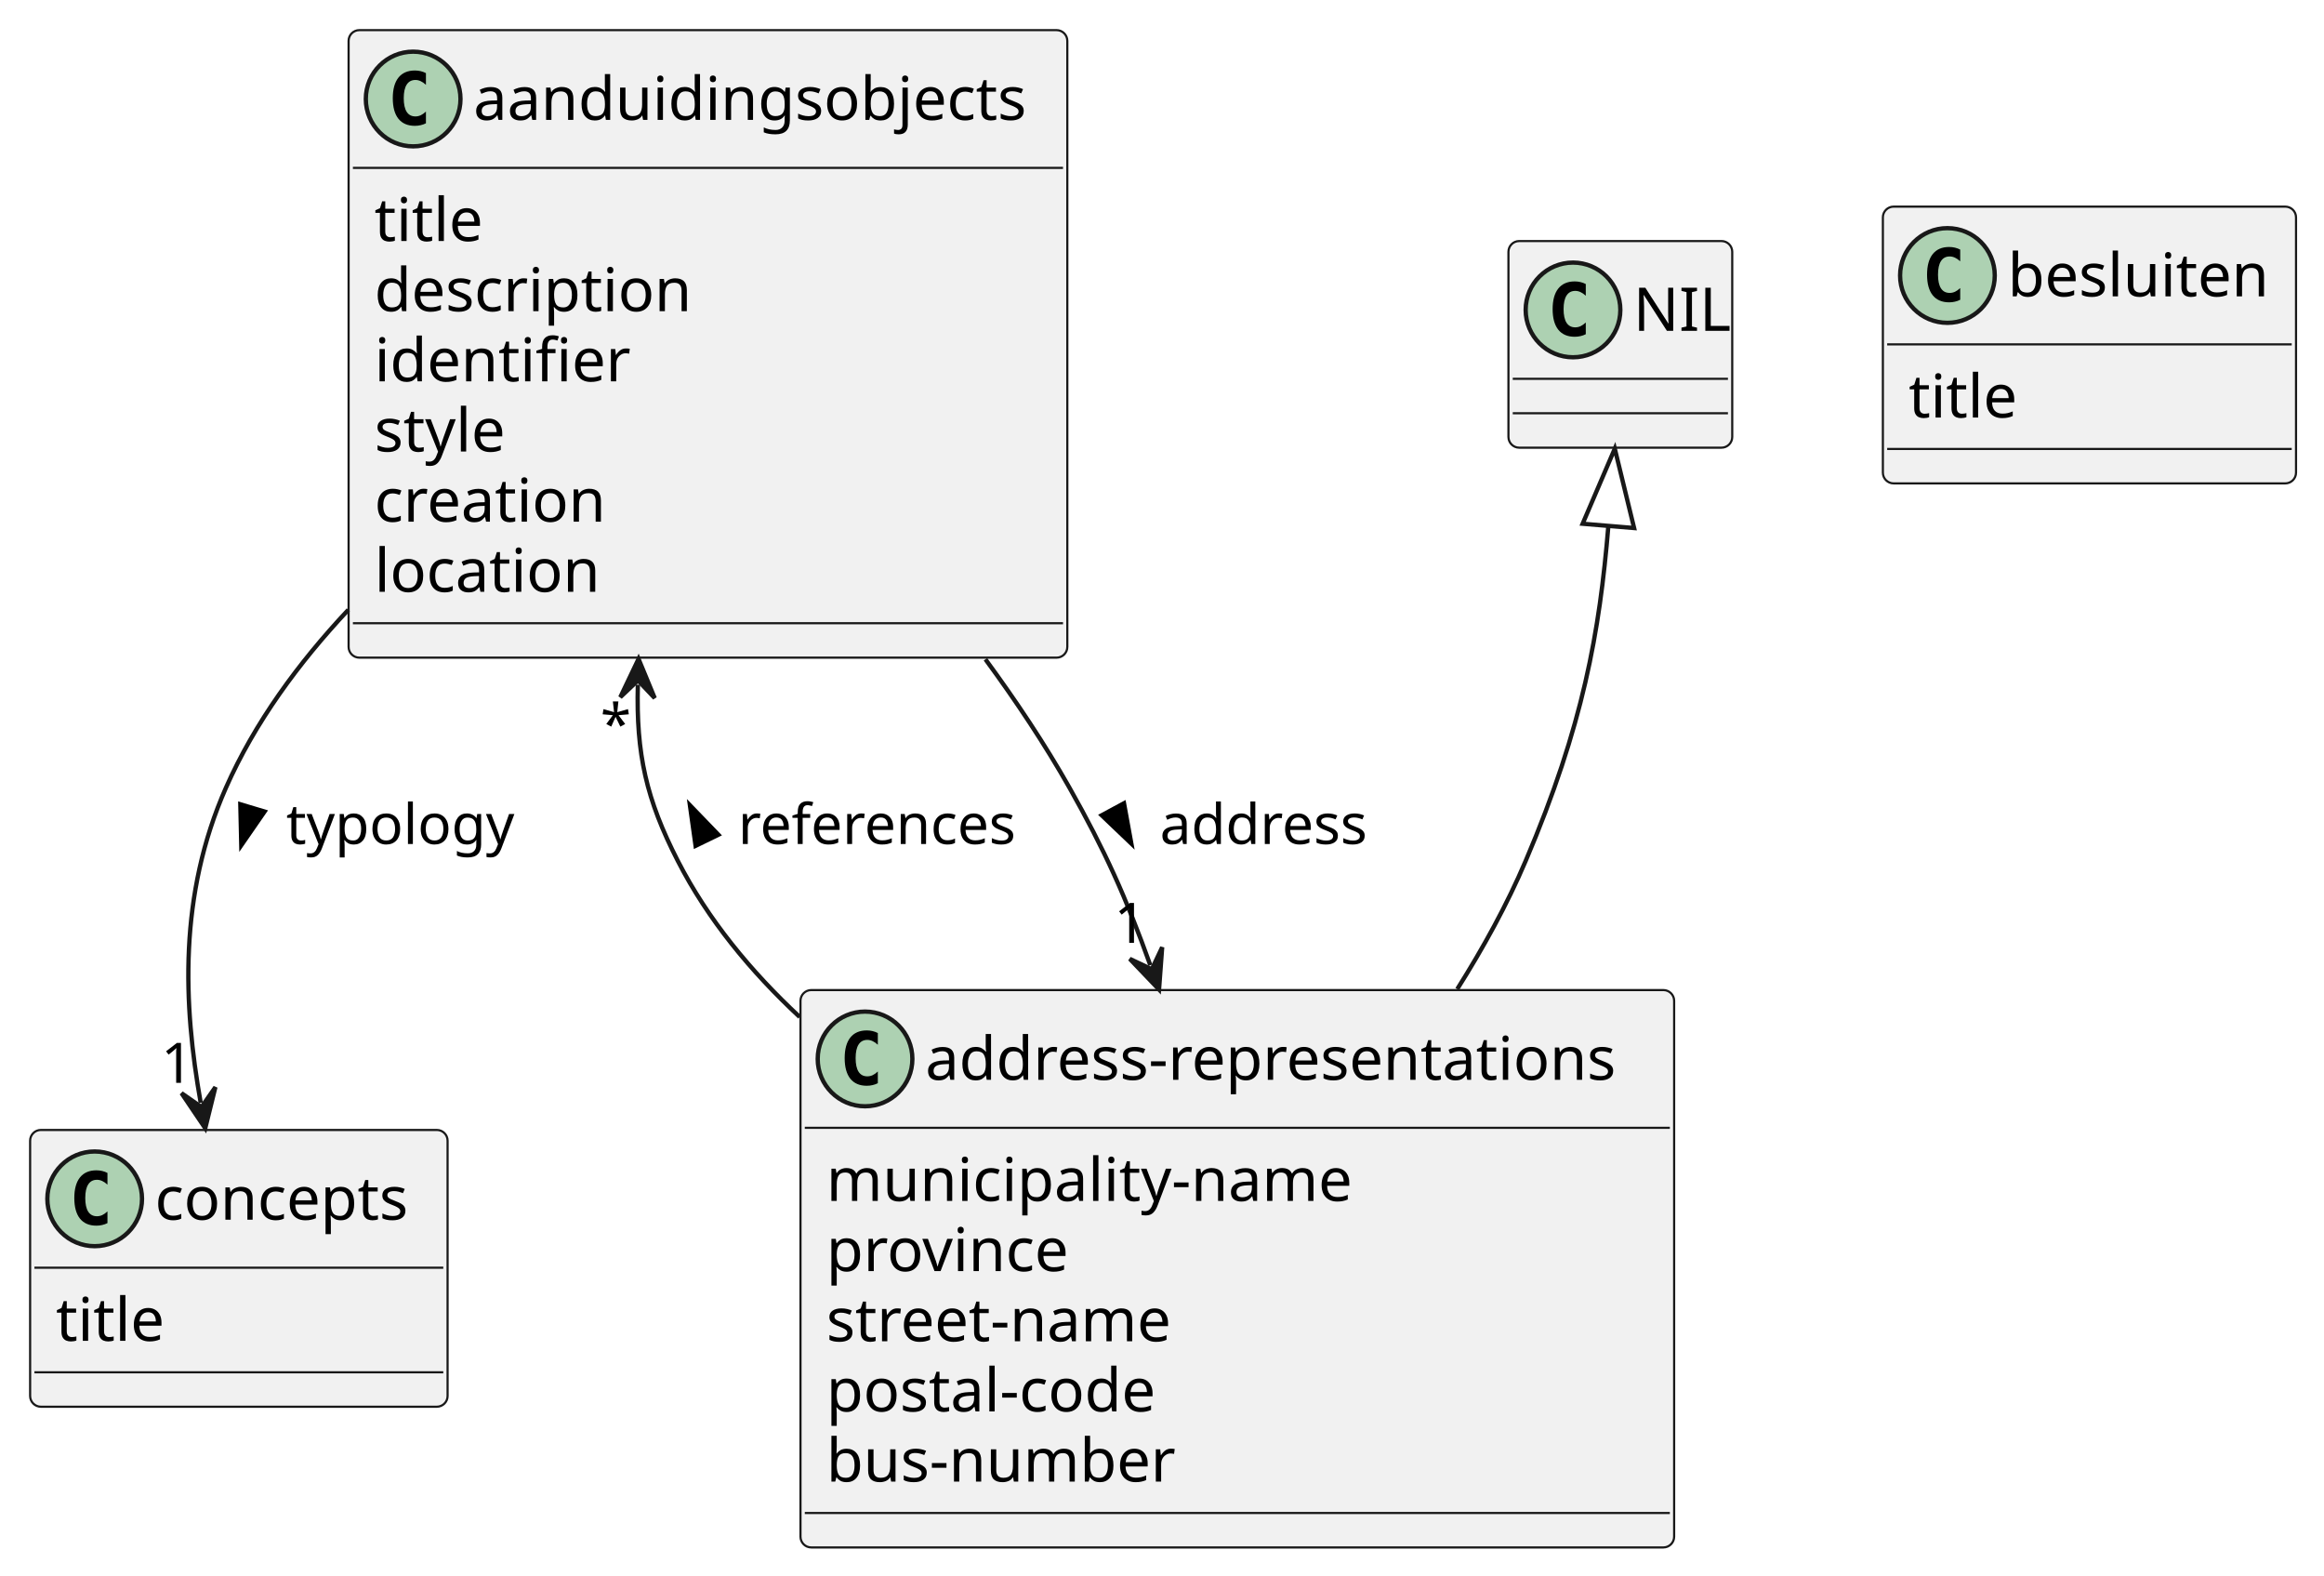
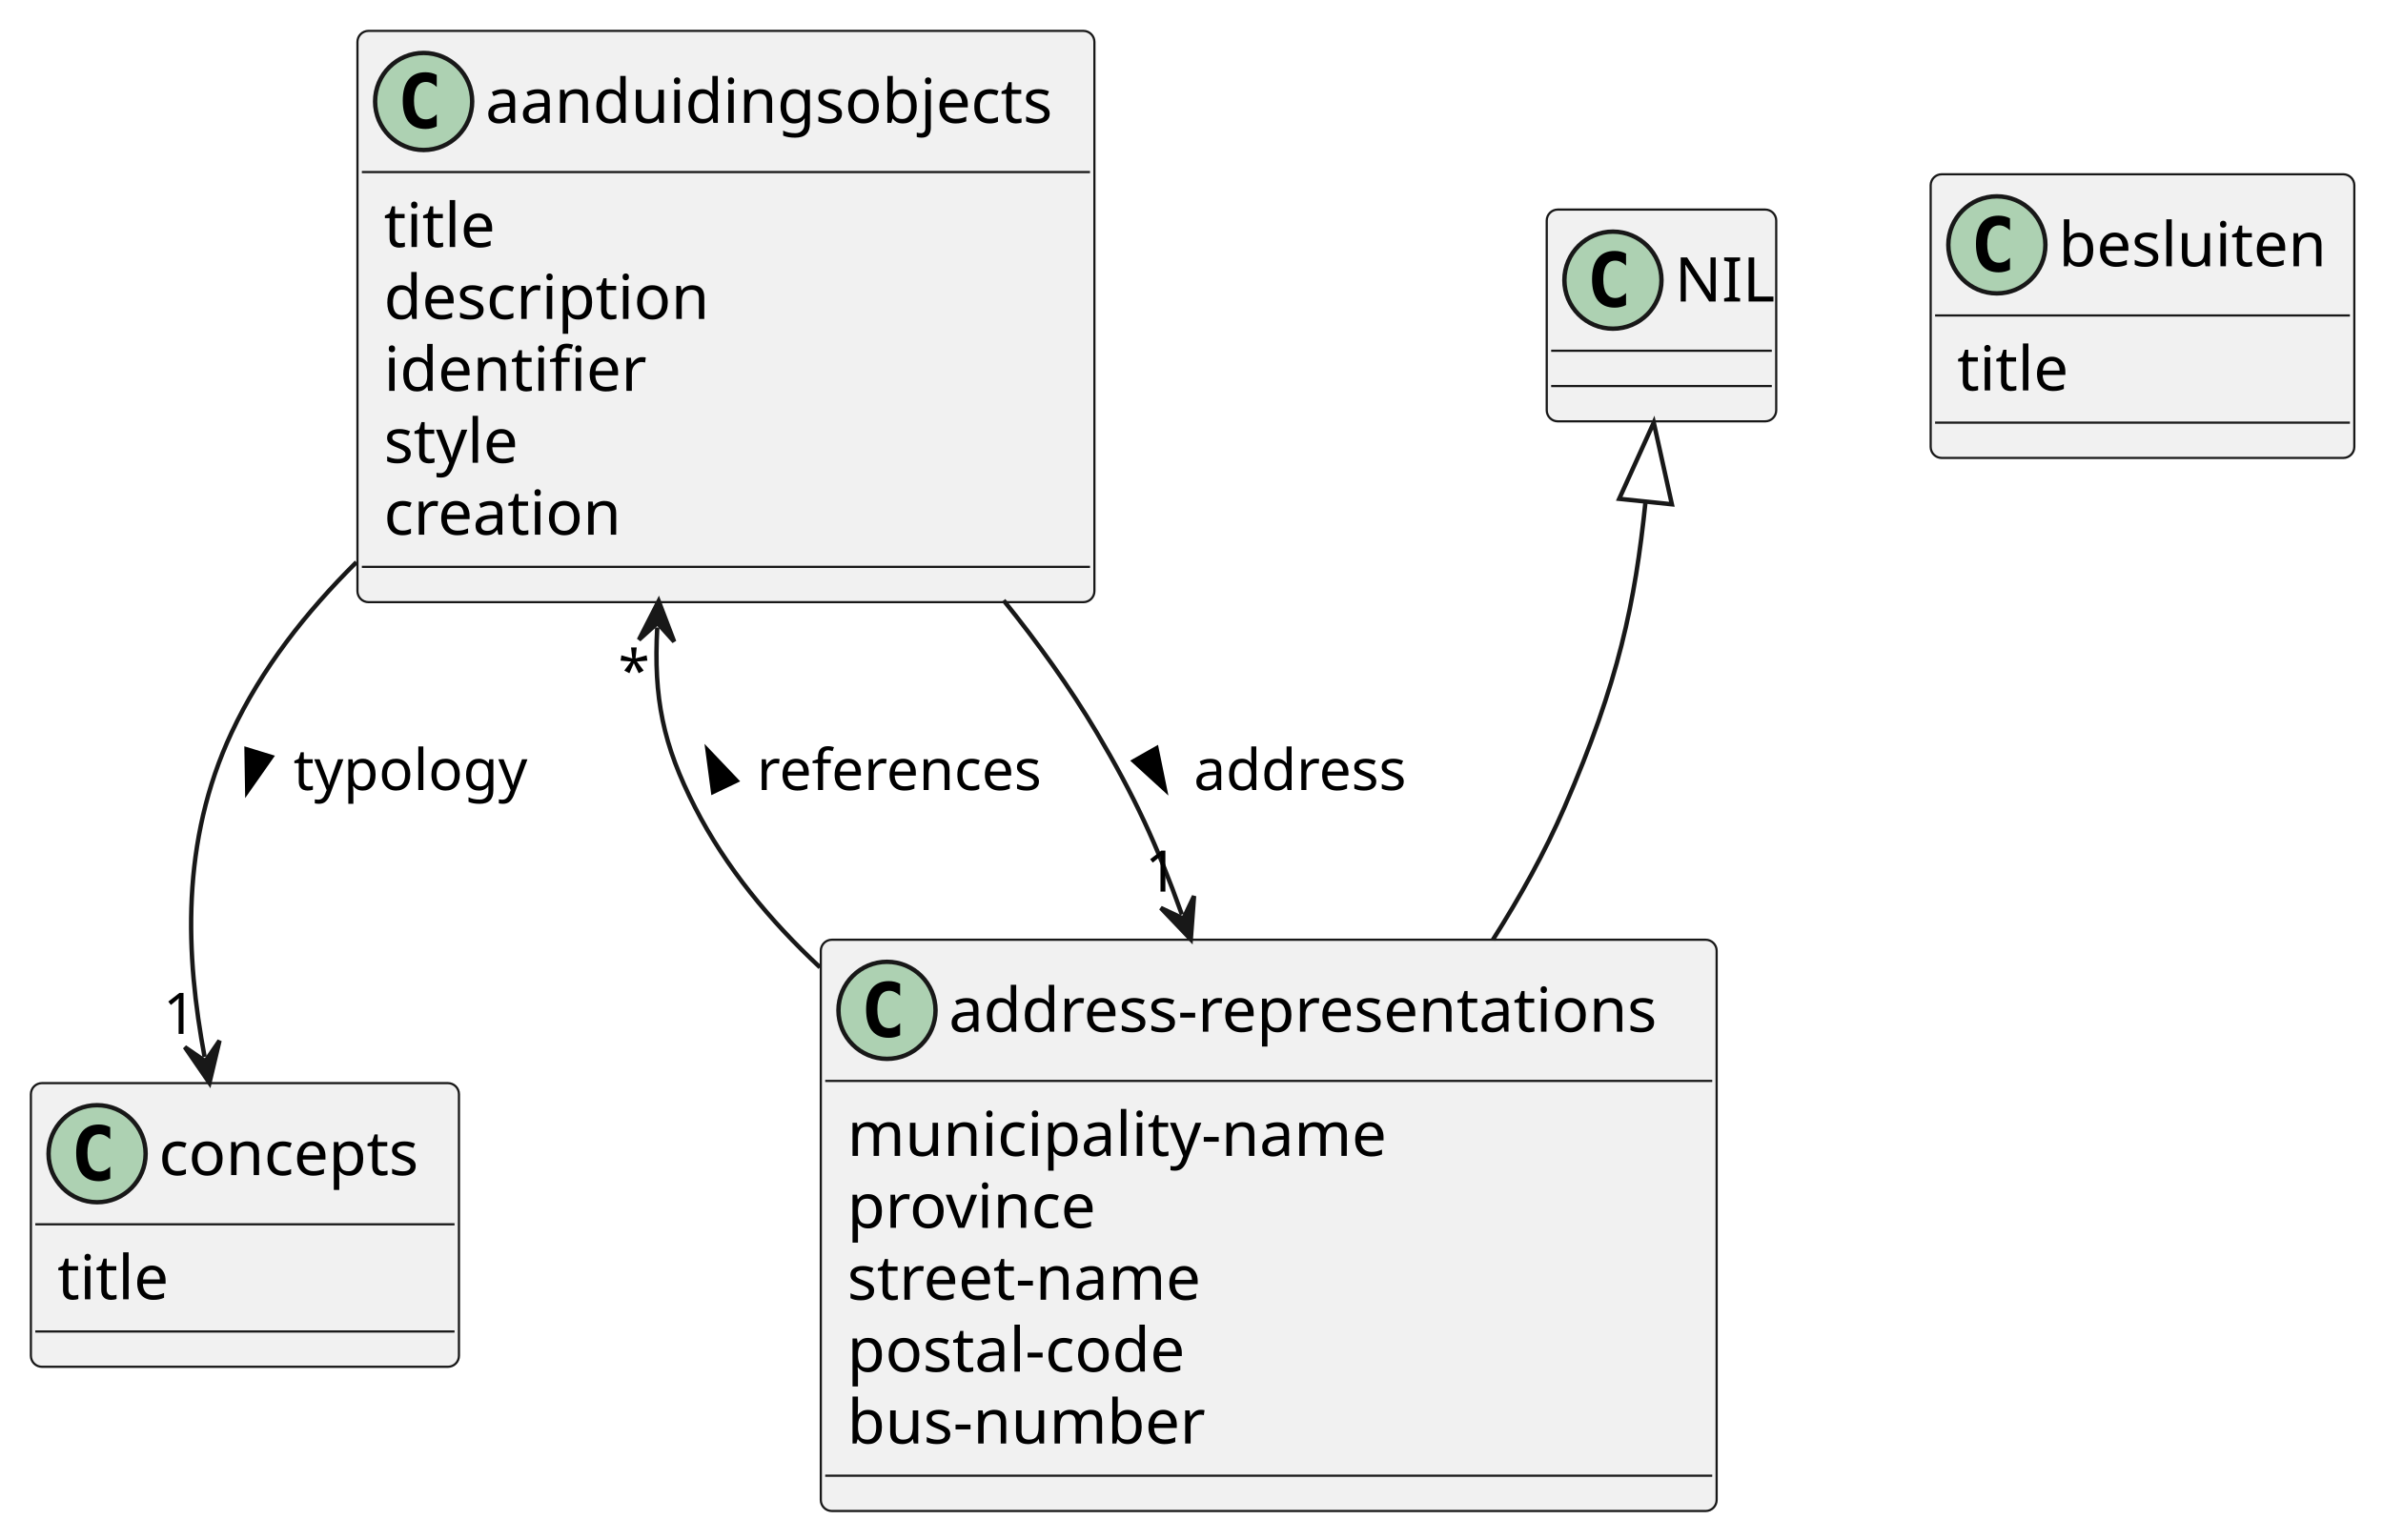
- <svg xmlns="http://www.w3.org/2000/svg" contentStyleType="text/css" height="366px" preserveAspectRatio="none" style="width:540px;height:366px;background:#FFFFFF;" version="1.1" viewBox="0 0 540 366" width="540px" zoomAndPan="magnify">
+ <svg xmlns="http://www.w3.org/2000/svg" contentStyleType="text/css" height="349px" preserveAspectRatio="none" style="width:540px;height:349px;background:#FFFFFF;" version="1.1" viewBox="0 0 540 349" width="540px" zoomAndPan="magnify">
  <defs />
  <g>
    <g id="elem_aanduidingsobjects">
-       <rect codeLine="2" fill="#F1F1F1" height="145.781" id="aanduidingsobjects" rx="2.5" ry="2.5" style="stroke:#181818;stroke-width:0.5;" width="167" x="81" y="7" />
+       <rect codeLine="2" fill="#F1F1F1" height="129.484" id="aanduidingsobjects" rx="2.5" ry="2.5" style="stroke:#181818;stroke-width:0.5;" width="167" x="81" y="7" />
      <ellipse cx="96" cy="23" fill="#ADD1B2" rx="11" ry="11" style="stroke:#181818;stroke-width:1.0;" />
      <path d="M98.969,28.641 Q98.391,28.938 97.75,29.078 Q97.109,29.234 96.406,29.234 Q93.906,29.234 92.578,27.594 Q91.266,25.938 91.266,22.812 Q91.266,19.688 92.578,18.031 Q93.906,16.375 96.406,16.375 Q97.109,16.375 97.75,16.531 Q98.406,16.688 98.969,16.984 L98.969,19.703 Q98.344,19.125 97.75,18.859 Q97.156,18.578 96.531,18.578 Q95.188,18.578 94.5,19.656 Q93.812,20.719 93.812,22.812 Q93.812,24.906 94.5,25.984 Q95.188,27.047 96.531,27.047 Q97.156,27.047 97.75,26.781 Q98.344,26.5 98.969,25.922 L98.969,28.641 Z " fill="#000000" />
      <text fill="#000000" font-family="sans-serif" font-size="14" lengthAdjust="spacing" textLength="135" x="110" y="27.847">aanduidingsobjects</text>
      <line style="stroke:#181818;stroke-width:0.5;" x1="82" x2="247" y1="39" y2="39" />
      <text fill="#000000" font-family="sans-serif" font-size="14" lengthAdjust="spacing" textLength="25" x="87" y="55.995">title</text>
      <text fill="#000000" font-family="sans-serif" font-size="14" lengthAdjust="spacing" textLength="77" x="87" y="72.292">description</text>
      <text fill="#000000" font-family="sans-serif" font-size="14" lengthAdjust="spacing" textLength="59" x="87" y="88.589">identifier</text>
      <text fill="#000000" font-family="sans-serif" font-size="14" lengthAdjust="spacing" textLength="32" x="87" y="104.886">style</text>
      <text fill="#000000" font-family="sans-serif" font-size="14" lengthAdjust="spacing" textLength="56" x="87" y="121.183">creation</text>
-       <text fill="#000000" font-family="sans-serif" font-size="14" lengthAdjust="spacing" textLength="54" x="87" y="137.48">location</text>
-       <line style="stroke:#181818;stroke-width:0.5;" x1="82" x2="247" y1="144.781" y2="144.781" />
+       <line style="stroke:#181818;stroke-width:0.5;" x1="82" x2="247" y1="128.484" y2="128.484" />
    </g>
    <g id="elem_address-representations">
-       <rect codeLine="11" fill="#F1F1F1" height="129.484" id="address-representations" rx="2.5" ry="2.5" style="stroke:#181818;stroke-width:0.5;" width="203" x="186" y="230" />
-       <ellipse cx="201" cy="246" fill="#ADD1B2" rx="11" ry="11" style="stroke:#181818;stroke-width:1.0;" />
-       <path d="M203.969,251.641 Q203.391,251.938 202.75,252.078 Q202.109,252.234 201.406,252.234 Q198.906,252.234 197.578,250.594 Q196.266,248.938 196.266,245.812 Q196.266,242.688 197.578,241.031 Q198.906,239.375 201.406,239.375 Q202.109,239.375 202.75,239.531 Q203.406,239.688 203.969,239.984 L203.969,242.703 Q203.344,242.125 202.75,241.859 Q202.156,241.578 201.531,241.578 Q200.188,241.578 199.5,242.656 Q198.812,243.719 198.812,245.812 Q198.812,247.906 199.5,248.984 Q200.188,250.047 201.531,250.047 Q202.156,250.047 202.75,249.781 Q203.344,249.5 203.969,248.922 L203.969,251.641 Z " fill="#000000" />
-       <text fill="#000000" font-family="sans-serif" font-size="14" lengthAdjust="spacing" textLength="171" x="215" y="250.847">address-representations</text>
-       <line style="stroke:#181818;stroke-width:0.5;" x1="187" x2="388" y1="262" y2="262" />
-       <text fill="#000000" font-family="sans-serif" font-size="14" lengthAdjust="spacing" textLength="124" x="192" y="278.995">municipality-name</text>
-       <text fill="#000000" font-family="sans-serif" font-size="14" lengthAdjust="spacing" textLength="59" x="192" y="295.292">province</text>
-       <text fill="#000000" font-family="sans-serif" font-size="14" lengthAdjust="spacing" textLength="85" x="192" y="311.589">street-name</text>
-       <text fill="#000000" font-family="sans-serif" font-size="14" lengthAdjust="spacing" textLength="82" x="192" y="327.886">postal-code</text>
-       <text fill="#000000" font-family="sans-serif" font-size="14" lengthAdjust="spacing" textLength="85" x="192" y="344.183">bus-number</text>
-       <line style="stroke:#181818;stroke-width:0.5;" x1="187" x2="388" y1="351.484" y2="351.484" />
+       <rect codeLine="10" fill="#F1F1F1" height="129.484" id="address-representations" rx="2.5" ry="2.5" style="stroke:#181818;stroke-width:0.5;" width="203" x="186" y="213" />
+       <ellipse cx="201" cy="229" fill="#ADD1B2" rx="11" ry="11" style="stroke:#181818;stroke-width:1.0;" />
+       <path d="M203.969,234.641 Q203.391,234.938 202.75,235.078 Q202.109,235.234 201.406,235.234 Q198.906,235.234 197.578,233.594 Q196.266,231.938 196.266,228.812 Q196.266,225.688 197.578,224.031 Q198.906,222.375 201.406,222.375 Q202.109,222.375 202.75,222.531 Q203.406,222.688 203.969,222.984 L203.969,225.703 Q203.344,225.125 202.75,224.859 Q202.156,224.578 201.531,224.578 Q200.188,224.578 199.5,225.656 Q198.812,226.719 198.812,228.812 Q198.812,230.906 199.5,231.984 Q200.188,233.047 201.531,233.047 Q202.156,233.047 202.75,232.781 Q203.344,232.5 203.969,231.922 L203.969,234.641 Z " fill="#000000" />
+       <text fill="#000000" font-family="sans-serif" font-size="14" lengthAdjust="spacing" textLength="171" x="215" y="233.847">address-representations</text>
+       <line style="stroke:#181818;stroke-width:0.5;" x1="187" x2="388" y1="245" y2="245" />
+       <text fill="#000000" font-family="sans-serif" font-size="14" lengthAdjust="spacing" textLength="124" x="192" y="261.995">municipality-name</text>
+       <text fill="#000000" font-family="sans-serif" font-size="14" lengthAdjust="spacing" textLength="59" x="192" y="278.292">province</text>
+       <text fill="#000000" font-family="sans-serif" font-size="14" lengthAdjust="spacing" textLength="85" x="192" y="294.589">street-name</text>
+       <text fill="#000000" font-family="sans-serif" font-size="14" lengthAdjust="spacing" textLength="82" x="192" y="310.886">postal-code</text>
+       <text fill="#000000" font-family="sans-serif" font-size="14" lengthAdjust="spacing" textLength="85" x="192" y="327.183">bus-number</text>
+       <line style="stroke:#181818;stroke-width:0.5;" x1="187" x2="388" y1="334.484" y2="334.484" />
    </g>
    <g id="elem_concepts">
-       <rect codeLine="22" fill="#F1F1F1" height="64.297" id="concepts" rx="2.5" ry="2.5" style="stroke:#181818;stroke-width:0.5;" width="97" x="7" y="262.5" />
-       <ellipse cx="22" cy="278.5" fill="#ADD1B2" rx="11" ry="11" style="stroke:#181818;stroke-width:1.0;" />
-       <path d="M24.969,284.141 Q24.391,284.438 23.75,284.578 Q23.109,284.734 22.406,284.734 Q19.906,284.734 18.578,283.094 Q17.266,281.438 17.266,278.312 Q17.266,275.188 18.578,273.531 Q19.906,271.875 22.406,271.875 Q23.109,271.875 23.75,272.031 Q24.406,272.188 24.969,272.484 L24.969,275.203 Q24.344,274.625 23.75,274.359 Q23.156,274.078 22.531,274.078 Q21.188,274.078 20.5,275.156 Q19.812,276.219 19.812,278.312 Q19.812,280.406 20.5,281.484 Q21.188,282.547 22.531,282.547 Q23.156,282.547 23.75,282.281 Q24.344,282 24.969,281.422 L24.969,284.141 Z " fill="#000000" />
-       <text fill="#000000" font-family="sans-serif" font-size="14" lengthAdjust="spacing" textLength="65" x="36" y="283.347">concepts</text>
-       <line style="stroke:#181818;stroke-width:0.5;" x1="8" x2="103" y1="294.5" y2="294.5" />
-       <text fill="#000000" font-family="sans-serif" font-size="14" lengthAdjust="spacing" textLength="25" x="13" y="311.495">title</text>
-       <line style="stroke:#181818;stroke-width:0.5;" x1="8" x2="103" y1="318.797" y2="318.797" />
+       <rect codeLine="21" fill="#F1F1F1" height="64.297" id="concepts" rx="2.5" ry="2.5" style="stroke:#181818;stroke-width:0.5;" width="97" x="7" y="245.5" />
+       <ellipse cx="22" cy="261.5" fill="#ADD1B2" rx="11" ry="11" style="stroke:#181818;stroke-width:1.0;" />
+       <path d="M24.969,267.141 Q24.391,267.438 23.75,267.578 Q23.109,267.734 22.406,267.734 Q19.906,267.734 18.578,266.094 Q17.266,264.438 17.266,261.312 Q17.266,258.188 18.578,256.531 Q19.906,254.875 22.406,254.875 Q23.109,254.875 23.75,255.031 Q24.406,255.188 24.969,255.484 L24.969,258.203 Q24.344,257.625 23.75,257.359 Q23.156,257.078 22.531,257.078 Q21.188,257.078 20.5,258.156 Q19.812,259.219 19.812,261.312 Q19.812,263.406 20.5,264.484 Q21.188,265.547 22.531,265.547 Q23.156,265.547 23.75,265.281 Q24.344,265 24.969,264.422 L24.969,267.141 Z " fill="#000000" />
+       <text fill="#000000" font-family="sans-serif" font-size="14" lengthAdjust="spacing" textLength="65" x="36" y="266.347">concepts</text>
+       <line style="stroke:#181818;stroke-width:0.5;" x1="8" x2="103" y1="277.5" y2="277.5" />
+       <text fill="#000000" font-family="sans-serif" font-size="14" lengthAdjust="spacing" textLength="25" x="13" y="294.495">title</text>
+       <line style="stroke:#181818;stroke-width:0.5;" x1="8" x2="103" y1="301.797" y2="301.797" />
    </g>
    <g id="elem_NIL">
-       <rect codeLine="19" fill="#F1F1F1" height="48" id="NIL" rx="2.5" ry="2.5" style="stroke:#181818;stroke-width:0.5;" width="52" x="350.5" y="56" />
-       <ellipse cx="365.5" cy="72" fill="#ADD1B2" rx="11" ry="11" style="stroke:#181818;stroke-width:1.0;" />
-       <path d="M368.469,77.641 Q367.891,77.938 367.25,78.078 Q366.609,78.234 365.906,78.234 Q363.406,78.234 362.078,76.594 Q360.766,74.938 360.766,71.812 Q360.766,68.688 362.078,67.031 Q363.406,65.375 365.906,65.375 Q366.609,65.375 367.25,65.531 Q367.906,65.688 368.469,65.984 L368.469,68.703 Q367.844,68.125 367.25,67.859 Q366.656,67.578 366.031,67.578 Q364.688,67.578 364,68.656 Q363.312,69.719 363.312,71.812 Q363.312,73.906 364,74.984 Q364.688,76.047 366.031,76.047 Q366.656,76.047 367.25,75.781 Q367.844,75.5 368.469,74.922 L368.469,77.641 Z " fill="#000000" />
-       <text fill="#000000" font-family="sans-serif" font-size="14" lengthAdjust="spacing" textLength="20" x="379.5" y="76.847">NIL</text>
-       <line style="stroke:#181818;stroke-width:0.5;" x1="351.5" x2="401.5" y1="88" y2="88" />
-       <line style="stroke:#181818;stroke-width:0.5;" x1="351.5" x2="401.5" y1="96" y2="96" />
+       <rect codeLine="18" fill="#F1F1F1" height="48" id="NIL" rx="2.5" ry="2.5" style="stroke:#181818;stroke-width:0.5;" width="52" x="350.5" y="47.5" />
+       <ellipse cx="365.5" cy="63.5" fill="#ADD1B2" rx="11" ry="11" style="stroke:#181818;stroke-width:1.0;" />
+       <path d="M368.469,69.141 Q367.891,69.438 367.25,69.578 Q366.609,69.734 365.906,69.734 Q363.406,69.734 362.078,68.094 Q360.766,66.438 360.766,63.312 Q360.766,60.188 362.078,58.531 Q363.406,56.875 365.906,56.875 Q366.609,56.875 367.25,57.031 Q367.906,57.188 368.469,57.484 L368.469,60.203 Q367.844,59.625 367.25,59.359 Q366.656,59.078 366.031,59.078 Q364.688,59.078 364,60.156 Q363.312,61.219 363.312,63.312 Q363.312,65.406 364,66.484 Q364.688,67.547 366.031,67.547 Q366.656,67.547 367.25,67.281 Q367.844,67 368.469,66.422 L368.469,69.141 Z " fill="#000000" />
+       <text fill="#000000" font-family="sans-serif" font-size="14" lengthAdjust="spacing" textLength="20" x="379.5" y="68.347">NIL</text>
+       <line style="stroke:#181818;stroke-width:0.5;" x1="351.5" x2="401.5" y1="79.5" y2="79.5" />
+       <line style="stroke:#181818;stroke-width:0.5;" x1="351.5" x2="401.5" y1="87.5" y2="87.5" />
    </g>
    <g id="elem_besluiten">
-       <rect codeLine="20" fill="#F1F1F1" height="64.297" id="besluiten" rx="2.5" ry="2.5" style="stroke:#181818;stroke-width:0.5;" width="96" x="437.5" y="48" />
-       <ellipse cx="452.5" cy="64" fill="#ADD1B2" rx="11" ry="11" style="stroke:#181818;stroke-width:1.0;" />
-       <path d="M455.469,69.641 Q454.891,69.938 454.25,70.078 Q453.609,70.234 452.906,70.234 Q450.406,70.234 449.078,68.594 Q447.766,66.938 447.766,63.812 Q447.766,60.688 449.078,59.031 Q450.406,57.375 452.906,57.375 Q453.609,57.375 454.25,57.531 Q454.906,57.688 455.469,57.984 L455.469,60.703 Q454.844,60.125 454.25,59.859 Q453.656,59.578 453.031,59.578 Q451.688,59.578 451,60.656 Q450.312,61.719 450.312,63.812 Q450.312,65.906 451,66.984 Q451.688,68.047 453.031,68.047 Q453.656,68.047 454.25,67.781 Q454.844,67.5 455.469,66.922 L455.469,69.641 Z " fill="#000000" />
-       <text fill="#000000" font-family="sans-serif" font-size="14" lengthAdjust="spacing" textLength="64" x="466.5" y="68.847">besluiten</text>
-       <line style="stroke:#181818;stroke-width:0.5;" x1="438.5" x2="532.5" y1="80" y2="80" />
-       <text fill="#000000" font-family="sans-serif" font-size="14" lengthAdjust="spacing" textLength="25" x="443.5" y="96.995">title</text>
-       <line style="stroke:#181818;stroke-width:0.5;" x1="438.5" x2="532.5" y1="104.297" y2="104.297" />
+       <rect codeLine="19" fill="#F1F1F1" height="64.297" id="besluiten" rx="2.5" ry="2.5" style="stroke:#181818;stroke-width:0.5;" width="96" x="437.5" y="39.5" />
+       <ellipse cx="452.5" cy="55.5" fill="#ADD1B2" rx="11" ry="11" style="stroke:#181818;stroke-width:1.0;" />
+       <path d="M455.469,61.141 Q454.891,61.438 454.25,61.578 Q453.609,61.734 452.906,61.734 Q450.406,61.734 449.078,60.094 Q447.766,58.438 447.766,55.312 Q447.766,52.188 449.078,50.531 Q450.406,48.875 452.906,48.875 Q453.609,48.875 454.25,49.031 Q454.906,49.188 455.469,49.484 L455.469,52.203 Q454.844,51.625 454.25,51.359 Q453.656,51.078 453.031,51.078 Q451.688,51.078 451,52.156 Q450.312,53.219 450.312,55.312 Q450.312,57.406 451,58.484 Q451.688,59.547 453.031,59.547 Q453.656,59.547 454.25,59.281 Q454.844,59 455.469,58.422 L455.469,61.141 Z " fill="#000000" />
+       <text fill="#000000" font-family="sans-serif" font-size="14" lengthAdjust="spacing" textLength="64" x="466.5" y="60.347">besluiten</text>
+       <line style="stroke:#181818;stroke-width:0.5;" x1="438.5" x2="532.5" y1="71.5" y2="71.5" />
+       <text fill="#000000" font-family="sans-serif" font-size="14" lengthAdjust="spacing" textLength="25" x="443.5" y="88.495">title</text>
+       <line style="stroke:#181818;stroke-width:0.5;" x1="438.5" x2="532.5" y1="95.797" y2="95.797" />
    </g>
    <g id="link_aanduidingsobjects_address-representations">
-       <path codeLine="9" d="M228.97,153.16 C236.08,162.84 242.8,172.91 248.5,183 C256.7,197.53 261.627,208.431 267.286,224.232 " fill="none" id="aanduidingsobjects-to-address-representations" style="stroke:#181818;stroke-width:1.0;" />
-       <polygon fill="#181818" points="269.31,229.88,270.041,220.058,267.624,225.173,262.509,222.756,269.31,229.88" style="stroke:#181818;stroke-width:1.0;" />
-       <polygon fill="#000000" points="262.873,195.968,261.167,186.611,255.994,189.4,262.873,195.968" style="stroke:#000000;stroke-width:1.0;" />
-       <text fill="#000000" font-family="sans-serif" font-size="13" lengthAdjust="spacing" textLength="51" x="269.5" y="196.067">address</text>
-       <text fill="#000000" font-family="sans-serif" font-size="13" lengthAdjust="spacing" textLength="8" x="258.883" y="219.04">1</text>
+       <path codeLine="8" d="M227.42,136.08 C235.14,145.66 242.43,155.77 248.5,166 C257.07,180.43 262.139,191.391 267.819,207.27 " fill="none" id="aanduidingsobjects-to-address-representations" style="stroke:#181818;stroke-width:1.0;" />
+       <polygon fill="#181818" points="269.84,212.92,270.575,203.099,268.156,208.212,263.043,205.793,269.84,212.92" style="stroke:#181818;stroke-width:1.0;" />
+       <polygon fill="#000000" points="263.968,178.915,262.06,169.598,256.947,172.499,263.968,178.915" style="stroke:#000000;stroke-width:1.0;" />
+       <text fill="#000000" font-family="sans-serif" font-size="13" lengthAdjust="spacing" textLength="51" x="270.5" y="179.067">address</text>
+       <text fill="#000000" font-family="sans-serif" font-size="13" lengthAdjust="spacing" textLength="8" x="259.471" y="202.084">1</text>
    </g>
    <g id="link_address-representations_aanduidingsobjects">
-       <path codeLine="17" d="M185.82,236.26 C174.45,225.68 164.47,213.61 157.5,200 C150.18,185.73 147.78,175.188 148.21,159.068 " fill="none" id="address-representations-to-aanduidingsobjects" style="stroke:#181818;stroke-width:1.0;" />
-       <polygon fill="#181818" points="148.37,153.07,144.131,161.96,148.237,158.068,152.129,162.173,148.37,153.07" style="stroke:#181818;stroke-width:1.0;" />
-       <polygon fill="#000000" points="160.31,187.071,161.63,196.49,166.914,193.916,160.31,187.071" style="stroke:#000000;stroke-width:1.0;" />
-       <text fill="#000000" font-family="sans-serif" font-size="13" lengthAdjust="spacing" textLength="68" x="171.5" y="196.067">references</text>
-       <text fill="#000000" font-family="sans-serif" font-size="13" lengthAdjust="spacing" textLength="7" x="139.499" y="172.833">*</text>
+       <path codeLine="16" d="M185.82,219.26 C174.45,208.68 164.47,196.61 157.5,183 C150.22,168.8 148.077,158.181 148.937,142.221 " fill="none" id="address-representations-to-aanduidingsobjects" style="stroke:#181818;stroke-width:1.0;" />
+       <polygon fill="#181818" points="149.26,136.23,144.781,145.002,148.991,141.223,152.77,145.432,149.26,136.23" style="stroke:#181818;stroke-width:1.0;" />
+       <polygon fill="#000000" points="160.341,170.057,161.596,179.484,166.898,176.946,160.341,170.057" style="stroke:#000000;stroke-width:1.0;" />
+       <text fill="#000000" font-family="sans-serif" font-size="13" lengthAdjust="spacing" textLength="68" x="171.5" y="179.067">references</text>
+       <text fill="#000000" font-family="sans-serif" font-size="13" lengthAdjust="spacing" textLength="7" x="140.093" y="156.628">*</text>
    </g>
    <g id="link_aanduidingsobjects_concepts">
-       <path codeLine="10" d="M80.93,141.67 C69.38,153.97 59.2,167.84 52.5,183 C41.49,207.93 42.558,233.293 46.638,256.203 " fill="none" id="aanduidingsobjects-to-concepts" style="stroke:#181818;stroke-width:1.0;" />
-       <polygon fill="#181818" points="47.69,262.11,50.05,252.548,46.813,257.188,42.174,253.951,47.69,262.11" style="stroke:#181818;stroke-width:1.0;" />
-       <polygon fill="#000000" points="56.066,196.356,61.476,188.534,55.845,186.848,56.066,196.356" style="stroke:#000000;stroke-width:1.0;" />
-       <text fill="#000000" font-family="sans-serif" font-size="13" lengthAdjust="spacing" textLength="54" x="66.5" y="196.067">typology</text>
-       <text fill="#000000" font-family="sans-serif" font-size="13" lengthAdjust="spacing" textLength="8" x="37.439" y="251.557">1</text>
+       <path codeLine="9" d="M80.77,127.42 C69.32,138.75 59.21,151.66 52.5,166 C40.87,190.86 42.071,216.522 46.361,239.552 " fill="none" id="aanduidingsobjects-to-concepts" style="stroke:#181818;stroke-width:1.0;" />
+       <polygon fill="#181818" points="47.46,245.45,49.744,235.87,46.544,240.535,41.88,237.335,47.46,245.45" style="stroke:#181818;stroke-width:1.0;" />
+       <polygon fill="#000000" points="56.033,179.346,61.496,171.561,55.877,169.837,56.033,179.346" style="stroke:#000000;stroke-width:1.0;" />
+       <text fill="#000000" font-family="sans-serif" font-size="13" lengthAdjust="spacing" textLength="54" x="66.5" y="179.067">typology</text>
+       <text fill="#000000" font-family="sans-serif" font-size="13" lengthAdjust="spacing" textLength="8" x="36.977" y="234.343">1</text>
    </g>
    <g id="link_NIL_address-representations">
-       <path codeLine="18" d="M373.717,122.168 C371.667,146.798 367.91,168.49 354.5,200 C350.2,210.11 344.65,220.19 338.6,229.78 " fill="none" id="NIL-backto-address-representations" style="stroke:#181818;stroke-width:1.0;" />
-       <polygon fill="none" points="375.21,104.23,367.738,121.67,379.696,122.666,375.21,104.23" style="stroke:#181818;stroke-width:1.0;" />
+       <path codeLine="17" d="M372.887,113.683 C370.497,136.653 366.87,154.47 354.5,183 C350.09,193.17 344.44,203.32 338.3,212.99 " fill="none" id="NIL-backto-address-representations" style="stroke:#181818;stroke-width:1.0;" />
+       <polygon fill="none" points="374.75,95.78,366.919,113.062,378.855,114.304,374.75,95.78" style="stroke:#181818;stroke-width:1.0;" />
    </g>
  </g>
</svg>
